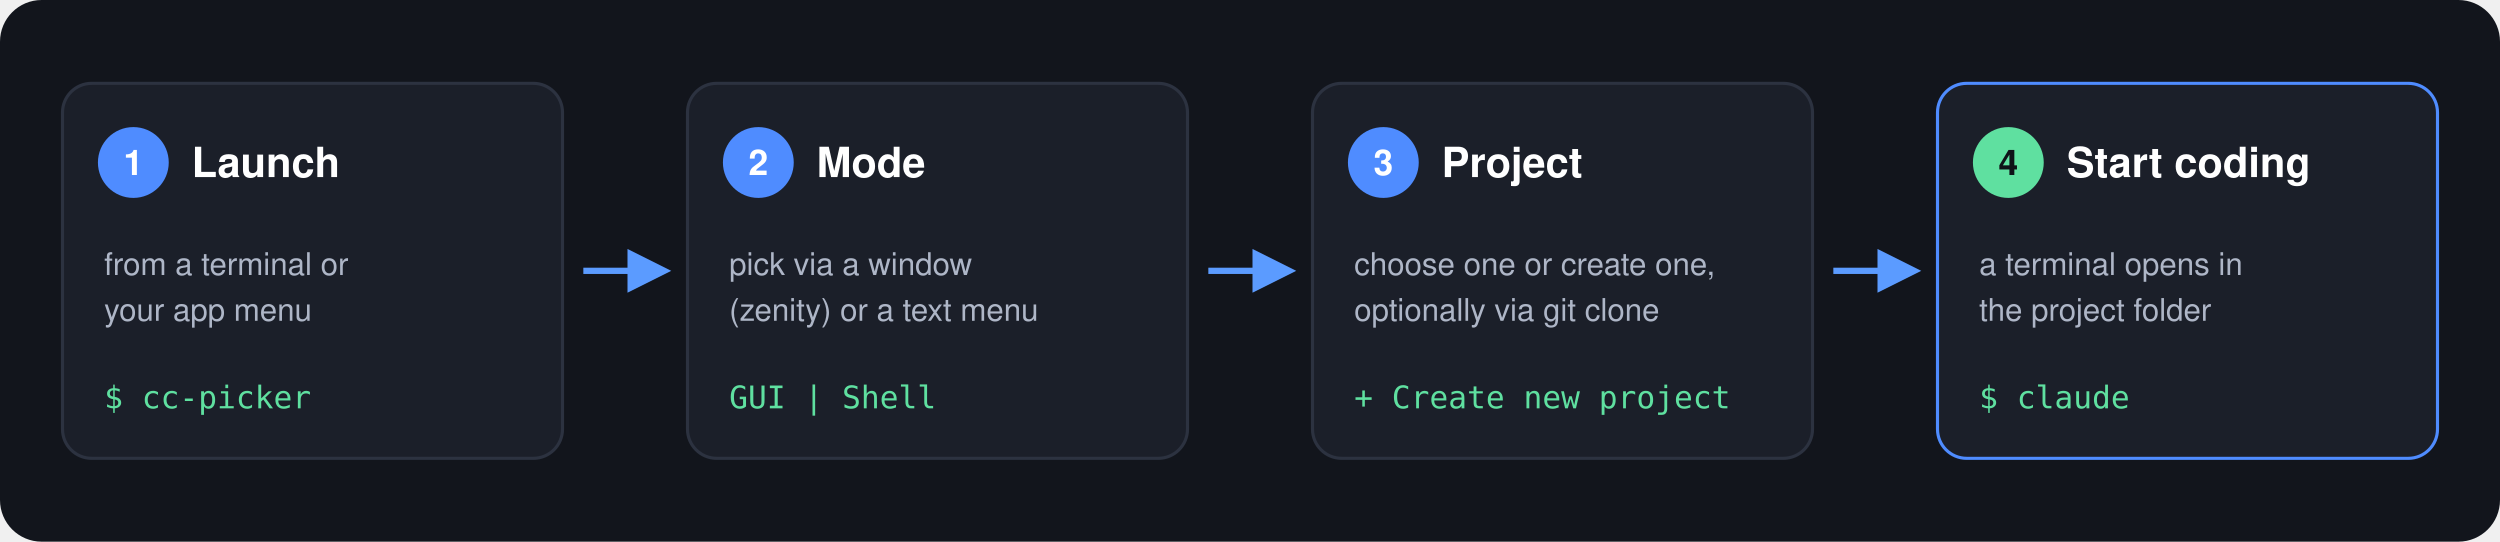
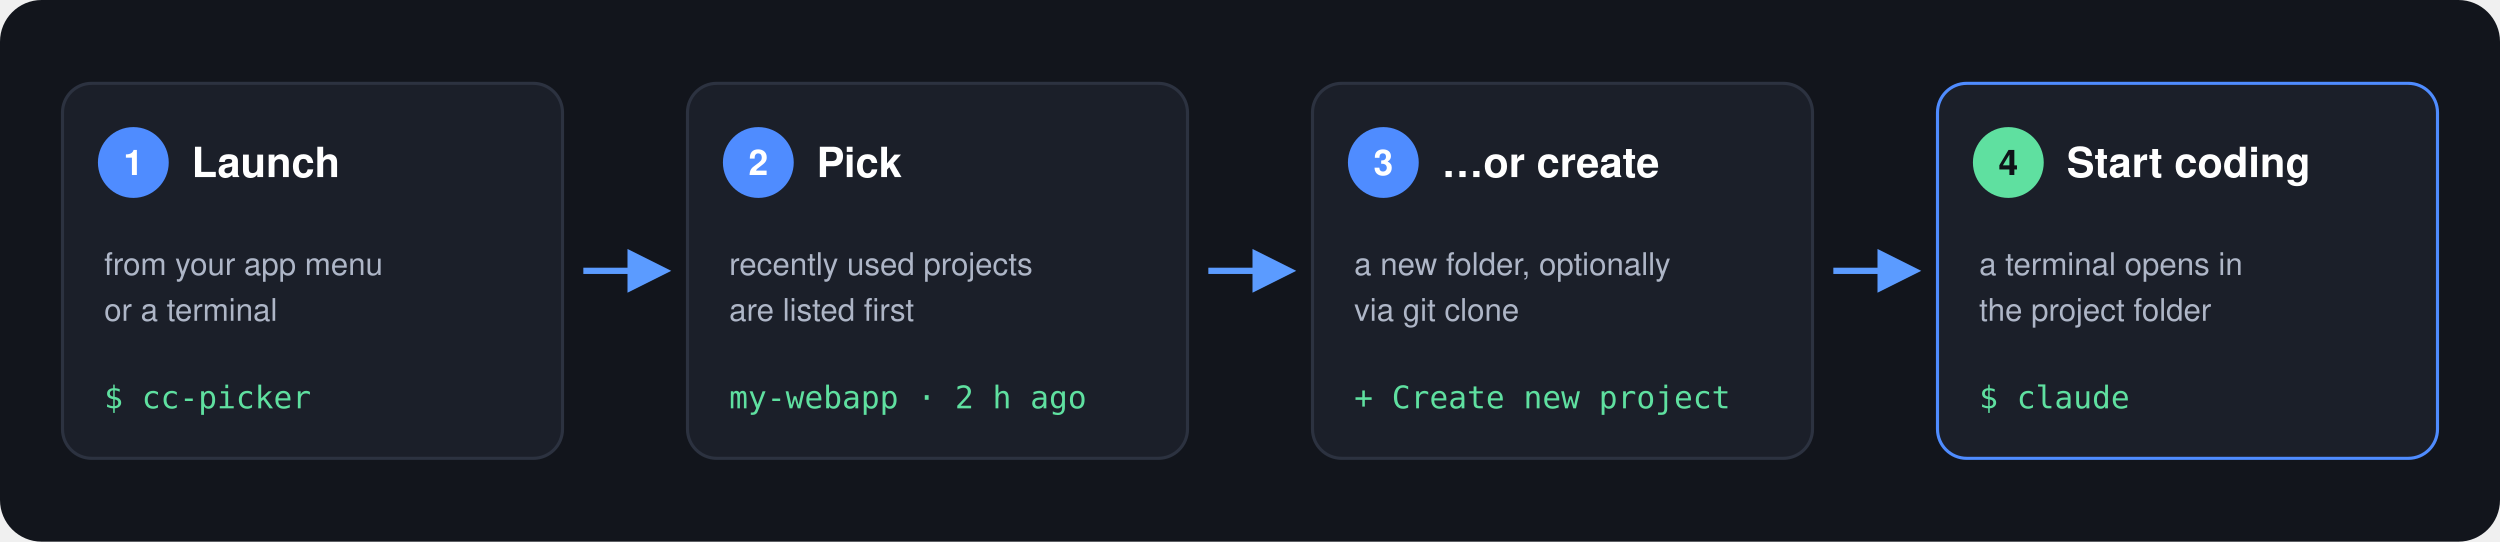
<svg xmlns="http://www.w3.org/2000/svg" viewBox="0 0 1200 260" width="1200" height="260">
  <defs>
    <marker id="arrow" viewBox="0 0 10 10" refX="8" refY="5" markerWidth="7" markerHeight="7" orient="auto">
      <path d="M0 0 L10 5 L0 10 z" fill="#5b9bff" />
    </marker>
  </defs>
  <rect width="1200" height="260" rx="20" fill="#12151c" />
  <g font-family="-apple-system, 'Segoe UI', Helvetica, Arial, sans-serif">
    <g transform="translate(30,40)">
      <rect width="240" height="180" rx="14" fill="#1b1f29" stroke="#2c3240" stroke-width="1.5" />
      <circle cx="34" cy="38" r="17" fill="#4f8cff" />
      <text x="34" y="44" text-anchor="middle" font-size="17" font-weight="700" fill="#fff">1</text>
      <text x="62" y="45" font-size="20" font-weight="700" fill="#fff">Launch</text>
-       <text x="20" y="92" font-size="15" fill="#aeb6c7">from a terminal or</text>
-       <text x="20" y="114" font-size="15" fill="#aeb6c7">your app menu</text>
+       <text x="20" y="92" font-size="15" fill="#aeb6c7">from your app menu</text>
+       <text x="20" y="114" font-size="15" fill="#aeb6c7">or a terminal</text>
      <text x="20" y="156" font-family="ui-monospace, Menlo, Consolas, 'DejaVu Sans Mono', monospace" font-size="15" fill="#5fe0a0">$ cc-picker</text>
    </g>
    <g transform="translate(330,40)">
      <rect width="240" height="180" rx="14" fill="#1b1f29" stroke="#2c3240" stroke-width="1.5" />
      <circle cx="34" cy="38" r="17" fill="#4f8cff" />
      <text x="34" y="44" text-anchor="middle" font-size="17" font-weight="700" fill="#fff">2</text>
-       <text x="62" y="45" font-size="20" font-weight="700" fill="#fff">Mode</text>
-       <text x="20" y="92" font-size="15" fill="#aeb6c7">pick via a window</text>
-       <text x="20" y="114" font-size="15" fill="#aeb6c7">(zenity) or a text menu</text>
-       <text x="20" y="156" font-family="ui-monospace, Menlo, Consolas, 'DejaVu Sans Mono', monospace" font-size="15" fill="#5fe0a0">GUI | Shell</text>
+       <text x="62" y="45" font-size="20" font-weight="700" fill="#fff">Pick</text>
+       <text x="20" y="92" font-size="15" fill="#aeb6c7">recently used projects</text>
+       <text x="20" y="114" font-size="15" fill="#aeb6c7">are listed first</text>
+       <text x="20" y="156" font-family="ui-monospace, Menlo, Consolas, 'DejaVu Sans Mono', monospace" font-size="15" fill="#5fe0a0">my-webapp · 2 h ago</text>
    </g>
    <g transform="translate(630,40)">
      <rect width="240" height="180" rx="14" fill="#1b1f29" stroke="#2c3240" stroke-width="1.5" />
      <circle cx="34" cy="38" r="17" fill="#4f8cff" />
      <text x="34" y="44" text-anchor="middle" font-size="17" font-weight="700" fill="#fff">3</text>
-       <text x="62" y="45" font-size="20" font-weight="700" fill="#fff">Project</text>
-       <text x="20" y="92" font-size="15" fill="#aeb6c7">choose one or create one,</text>
-       <text x="20" y="114" font-size="15" fill="#aeb6c7">optionally via git clone</text>
+       <text x="62" y="45" font-size="20" font-weight="700" fill="#fff">…or create</text>
+       <text x="20" y="92" font-size="15" fill="#aeb6c7">a new folder, optionally</text>
+       <text x="20" y="114" font-size="15" fill="#aeb6c7">via git clone</text>
      <text x="20" y="156" font-family="ui-monospace, Menlo, Consolas, 'DejaVu Sans Mono', monospace" font-size="15" fill="#5fe0a0">+ Create new project</text>
    </g>
    <g transform="translate(930,40)">
      <rect width="240" height="180" rx="14" fill="#1b1f29" stroke="#4f8cff" stroke-width="1.5" />
      <circle cx="34" cy="38" r="17" fill="#5fe0a0" />
      <text x="34" y="44" text-anchor="middle" font-size="17" font-weight="700" fill="#0f1218">4</text>
      <text x="62" y="45" font-size="20" font-weight="700" fill="#fff">Start coding</text>
      <text x="20" y="92" font-size="15" fill="#aeb6c7">a terminal opens in</text>
      <text x="20" y="114" font-size="15" fill="#aeb6c7">the project folder</text>
      <text x="20" y="156" font-family="ui-monospace, Menlo, Consolas, 'DejaVu Sans Mono', monospace" font-size="15" fill="#5fe0a0">$ claude</text>
    </g>
  </g>
  <g stroke="#5b9bff" stroke-width="3" marker-end="url(#arrow)">
    <line x1="280" y1="130" x2="318" y2="130" />
    <line x1="580" y1="130" x2="618" y2="130" />
    <line x1="880" y1="130" x2="918" y2="130" />
  </g>
</svg>
